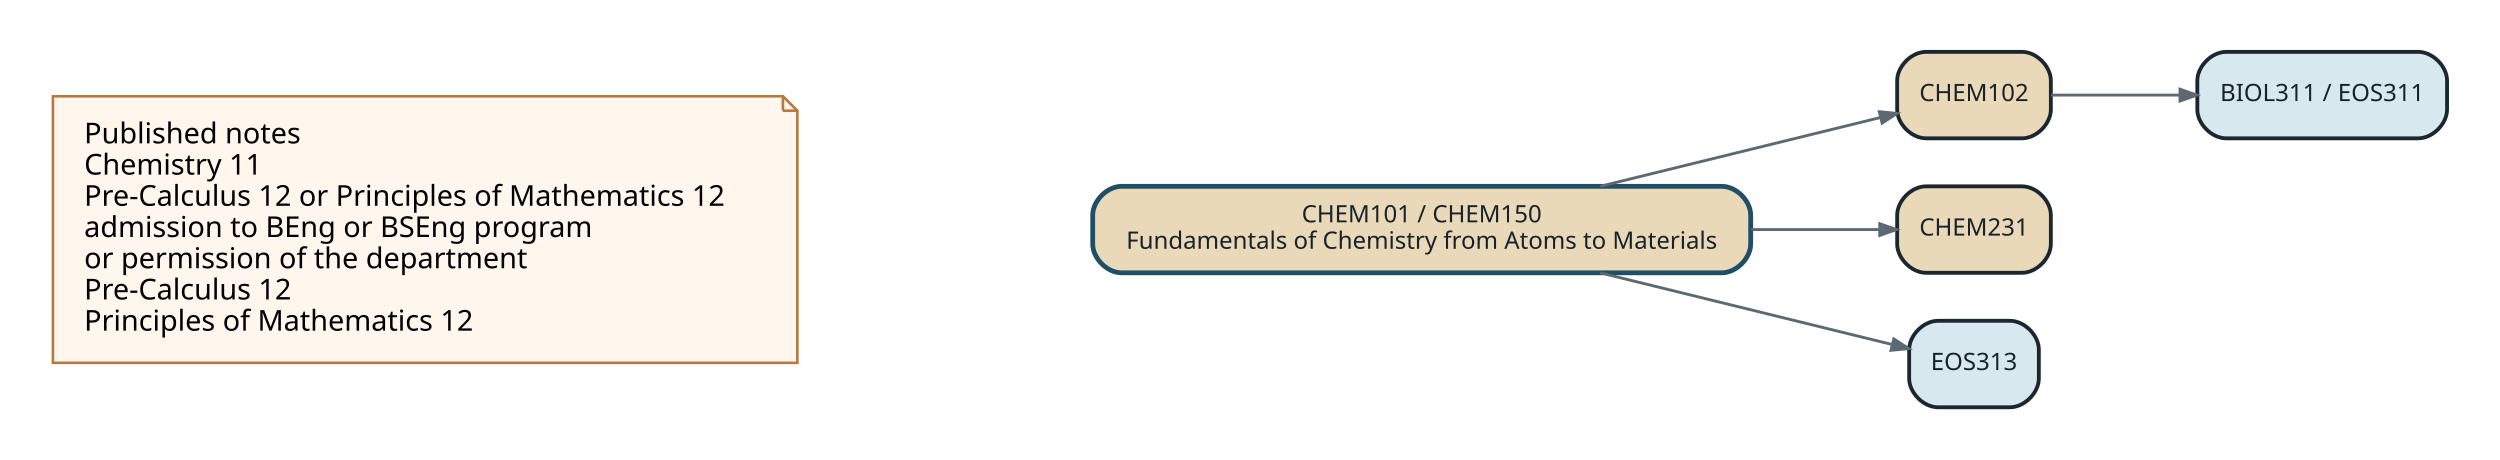
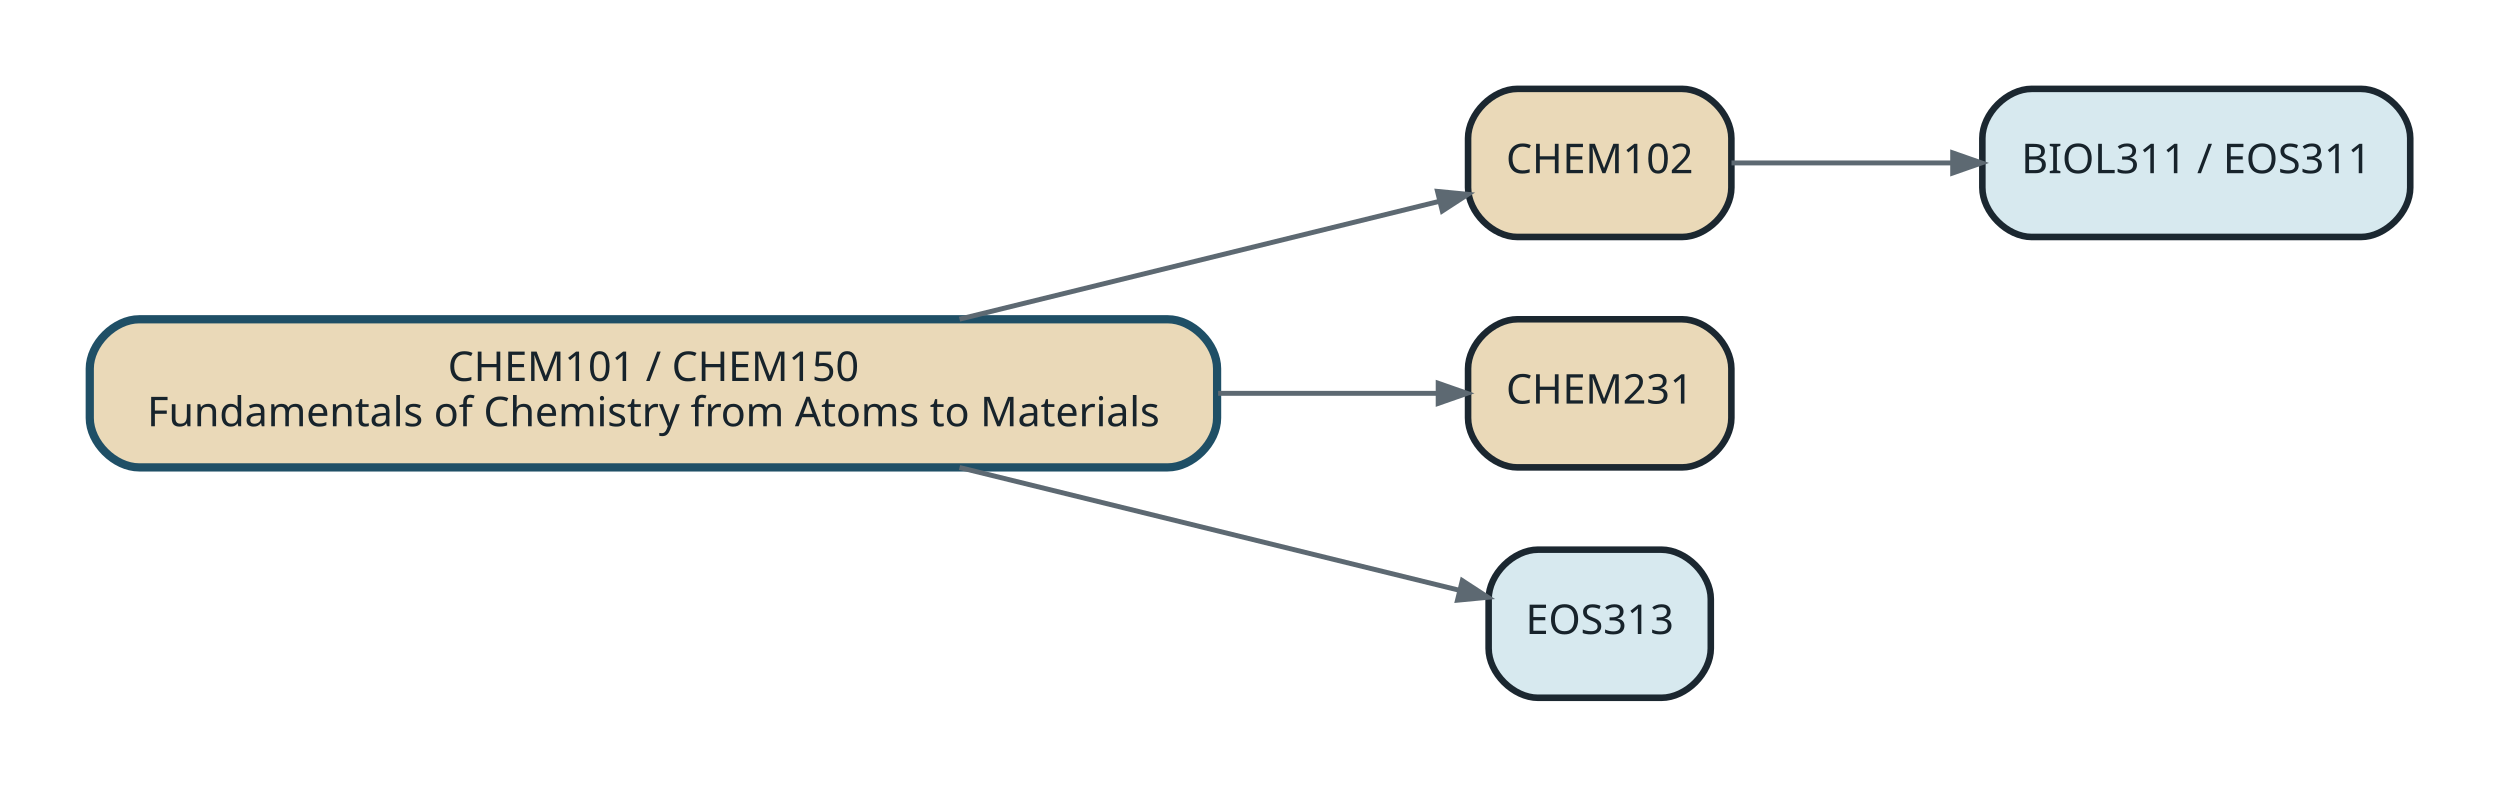
- <svg xmlns="http://www.w3.org/2000/svg" xmlns:xlink="http://www.w3.org/1999/xlink" width="1040pt" height="191pt" viewBox="0.00 0.00 1040.20 191.20">
+ <svg xmlns="http://www.w3.org/2000/svg" xmlns:xlink="http://www.w3.org/1999/xlink" width="607pt" height="191pt" viewBox="0.00 0.00 607.20 191.20">
  <g id="graph0" class="graph" transform="scale(1 1) rotate(0) translate(21.6 169.6)">
    <g id="node1" class="node">
      <g id="a_node1">
        <a xlink:href="../../../courses/CHEM101.html" xlink:title="Equivalent or cross-listed: CHEM101: Fundamentals of Chemistry from Atoms to Materials | CHEM150: Engineering Chemistry" target="_top">
-           <path fill="#ead9b8" stroke="#1f4f66" stroke-width="2" d="M695,-92C695,-92 445,-92 445,-92 439,-92 433,-86 433,-80 433,-80 433,-68 433,-68 433,-62 439,-56 445,-56 445,-56 695,-56 695,-56 701,-56 707,-62 707,-68 707,-68 707,-80 707,-80 707,-86 701,-92 695,-92" />
-           <text text-anchor="middle" x="570" y="-77" font-family="Avenir Next" font-size="10.00" fill="#17232b">CHEM101 / CHEM150</text>
-           <text text-anchor="middle" x="570" y="-66" font-family="Avenir Next" font-size="10.00" fill="#17232b">Fundamentals of Chemistry from Atoms to Materials</text>
+           <path fill="#ead9b8" stroke="#1f4f66" stroke-width="2" d="M262,-92C262,-92 12,-92 12,-92 6,-92 0,-86 0,-80 0,-80 0,-68 0,-68 0,-62 6,-56 12,-56 12,-56 262,-56 262,-56 268,-56 274,-62 274,-68 274,-68 274,-80 274,-80 274,-86 268,-92 262,-92" />
+           <text text-anchor="middle" x="137" y="-77" font-family="Avenir Next" font-size="10.00" fill="#17232b">CHEM101 / CHEM150</text>
+           <text text-anchor="middle" x="137" y="-66" font-family="Avenir Next" font-size="10.00" fill="#17232b">Fundamentals of Chemistry from Atoms to Materials</text>
        </a>
      </g>
    </g>
    <g id="node2" class="node">
      <g id="a_node2">
        <a xlink:href="../../../courses/CHEM102.html" xlink:title="CHEM102: Chemical Reactivity Fundamentals with Environmental Applications" target="_top">
-           <path fill="#ead9b8" stroke="#1b2730" stroke-width="1.6" d="M820,-148C820,-148 780,-148 780,-148 774,-148 768,-142 768,-136 768,-136 768,-124 768,-124 768,-118 774,-112 780,-112 780,-112 820,-112 820,-112 826,-112 832,-118 832,-124 832,-124 832,-136 832,-136 832,-142 826,-148 820,-148" />
-           <text text-anchor="middle" x="800" y="-127.5" font-family="Avenir Next" font-size="10.00" fill="#17232b">CHEM102</text>
+           <path fill="#ead9b8" stroke="#1b2730" stroke-width="1.6" d="M387,-148C387,-148 347,-148 347,-148 341,-148 335,-142 335,-136 335,-136 335,-124 335,-124 335,-118 341,-112 347,-112 347,-112 387,-112 387,-112 393,-112 399,-118 399,-124 399,-124 399,-136 399,-136 399,-142 393,-148 387,-148" />
+           <text text-anchor="middle" x="367" y="-127.5" font-family="Avenir Next" font-size="10.00" fill="#17232b">CHEM102</text>
+         </a>
+       </g>
+     </g>
+     <g id="edge1" class="edge">
+       <path fill="none" stroke="#5d6972" stroke-width="1.2" d="M211.4,-92.03C250.24,-101.57 296.33,-112.89 328.02,-120.67" />
+       <polygon fill="#5d6972" stroke="#5d6972" stroke-width="1.2" points="327.57,-123.08 334.95,-122.37 328.74,-118.33 327.57,-123.08" />
+     </g>
+     <g id="node3" class="node">
+       <g id="a_node3">
+         <a xlink:href="../../../courses/CHEM231.html" xlink:title="CHEM231: Introduction to Organic Chemistry" target="_top">
+           <path fill="#ead9b8" stroke="#1b2730" stroke-width="1.6" d="M387,-92C387,-92 347,-92 347,-92 341,-92 335,-86 335,-80 335,-80 335,-68 335,-68 335,-62 341,-56 347,-56 347,-56 387,-56 387,-56 393,-56 399,-62 399,-68 399,-68 399,-80 399,-80 399,-86 393,-92 387,-92" />
+           <text text-anchor="middle" x="367" y="-71.5" font-family="Avenir Next" font-size="10.00" fill="#17232b">CHEM231</text>
        </a>
      </g>
    </g>
    <g id="edge2" class="edge">
-       <path fill="none" stroke="#5d6972" stroke-width="1.2" d="M644.4,-92.03C683.24,-101.57 729.33,-112.89 761.02,-120.67" />
-       <polygon fill="#5d6972" stroke="#5d6972" stroke-width="1.2" points="760.57,-123.08 767.95,-122.37 761.74,-118.33 760.57,-123.08" />
+       <path fill="none" stroke="#5d6972" stroke-width="1.2" d="M274.25,-74C293.7,-74 312.25,-74 327.52,-74" />
+       <polygon fill="#5d6972" stroke="#5d6972" stroke-width="1.2" points="327.74,-76.45 334.74,-74 327.74,-71.55 327.74,-76.45" />
    </g>
-     <g id="node3" class="node">
-       <g id="a_node3">
-         <a xlink:href="../../../courses/CHEM231.html" xlink:title="CHEM231: Introduction to Organic Chemistry" target="_top">
-           <path fill="#ead9b8" stroke="#1b2730" stroke-width="1.6" d="M820,-92C820,-92 780,-92 780,-92 774,-92 768,-86 768,-80 768,-80 768,-68 768,-68 768,-62 774,-56 780,-56 780,-56 820,-56 820,-56 826,-56 832,-62 832,-68 832,-68 832,-80 832,-80 832,-86 826,-92 820,-92" />
-           <text text-anchor="middle" x="800" y="-71.5" font-family="Avenir Next" font-size="10.00" fill="#17232b">CHEM231</text>
+     <g id="node4" class="node">
+       <g id="a_node4">
+         <a xlink:href="../../../courses/EOS313.html" xlink:title="EOS313: Introductory Geological Oceanography" target="_top">
+           <path fill="#d7e9ef" stroke="#1b2730" stroke-width="1.6" d="M382,-36C382,-36 352,-36 352,-36 346,-36 340,-30 340,-24 340,-24 340,-12 340,-12 340,-6 346,0 352,0 352,0 382,0 382,0 388,0 394,-6 394,-12 394,-12 394,-24 394,-24 394,-30 388,-36 382,-36" />
+           <text text-anchor="middle" x="367" y="-15.5" font-family="Avenir Next" font-size="10.00" fill="#17232b">EOS313</text>
+         </a>
+       </g>
+     </g>
+     <g id="edge4" class="edge">
+       <path fill="none" stroke="#5d6972" stroke-width="1.2" d="M211.4,-55.97C252.3,-45.93 301.23,-33.91 332.93,-26.12" />
+       <polygon fill="#5d6972" stroke="#5d6972" stroke-width="1.2" points="333.6,-28.48 339.81,-24.43 332.43,-23.72 333.6,-28.48" />
+     </g>
+     <g id="node5" class="node">
+       <g id="a_node5">
+         <a xlink:href="../../../courses/EOS311.html" xlink:title="Equivalent or cross-listed: BIOL311: Biological Oceanography | EOS311: Biological Oceanography" target="_top">
+           <path fill="#d7e9ef" stroke="#1b2730" stroke-width="1.6" d="M552,-148C552,-148 472,-148 472,-148 466,-148 460,-142 460,-136 460,-136 460,-124 460,-124 460,-118 466,-112 472,-112 472,-112 552,-112 552,-112 558,-112 564,-118 564,-124 564,-124 564,-136 564,-136 564,-142 558,-148 552,-148" />
+           <text text-anchor="middle" x="512" y="-127.5" font-family="Avenir Next" font-size="10.00" fill="#17232b">BIOL311 / EOS311</text>
        </a>
      </g>
    </g>
    <g id="edge3" class="edge">
-       <path fill="none" stroke="#5d6972" stroke-width="1.2" d="M707.25,-74C726.7,-74 745.25,-74 760.52,-74" />
-       <polygon fill="#5d6972" stroke="#5d6972" stroke-width="1.2" points="760.74,-76.45 767.74,-74 760.74,-71.55 760.74,-76.45" />
-     </g>
-     <g id="node4" class="node">
-       <g id="a_node4">
-         <a xlink:href="../../../courses/EOS313.html" xlink:title="EOS313: Introductory Geological Oceanography" target="_top">
-           <path fill="#d7e9ef" stroke="#1b2730" stroke-width="1.6" d="M815,-36C815,-36 785,-36 785,-36 779,-36 773,-30 773,-24 773,-24 773,-12 773,-12 773,-6 779,0 785,0 785,0 815,0 815,0 821,0 827,-6 827,-12 827,-12 827,-24 827,-24 827,-30 821,-36 815,-36" />
-           <text text-anchor="middle" x="800" y="-15.5" font-family="Avenir Next" font-size="10.00" fill="#17232b">EOS313</text>
-         </a>
-       </g>
-     </g>
-     <g id="edge5" class="edge">
-       <path fill="none" stroke="#5d6972" stroke-width="1.2" d="M644.4,-55.97C685.3,-45.93 734.23,-33.91 765.93,-26.12" />
-       <polygon fill="#5d6972" stroke="#5d6972" stroke-width="1.2" points="766.6,-28.48 772.81,-24.43 765.43,-23.72 766.6,-28.48" />
-     </g>
-     <g id="node5" class="node">
-       <g id="a_node5">
-         <a xlink:href="../../../courses/EOS311.html" xlink:title="Equivalent or cross-listed: BIOL311: Biological Oceanography | EOS311: Biological Oceanography" target="_top">
-           <path fill="#d7e9ef" stroke="#1b2730" stroke-width="1.6" d="M985,-148C985,-148 905,-148 905,-148 899,-148 893,-142 893,-136 893,-136 893,-124 893,-124 893,-118 899,-112 905,-112 905,-112 985,-112 985,-112 991,-112 997,-118 997,-124 997,-124 997,-136 997,-136 997,-142 991,-148 985,-148" />
-           <text text-anchor="middle" x="945" y="-127.5" font-family="Avenir Next" font-size="10.00" fill="#17232b">BIOL311 / EOS311</text>
-         </a>
-       </g>
-     </g>
-     <g id="edge4" class="edge">
-       <path fill="none" stroke="#5d6972" stroke-width="1.2" d="M832.03,-130C847.69,-130 867.22,-130 885.56,-130" />
-       <polygon fill="#5d6972" stroke="#5d6972" stroke-width="1.2" points="885.79,-132.45 892.79,-130 885.79,-127.55 885.79,-132.45" />
-     </g>
-     <g id="node6" class="node">
-       <polygon fill="#fff7ee" stroke="#b7793f" stroke-width="1.1" points="304,-129.5 0,-129.5 0,-18.5 310,-18.5 310,-123.5 304,-129.5" />
-       <polyline fill="none" stroke="#b7793f" stroke-width="1.1" points="304,-129.5 304,-123.5 " />
-       <polyline fill="none" stroke="#b7793f" stroke-width="1.1" points="310,-123.5 304,-123.5 " />
-       <text text-anchor="start" x="13" y="-109.9" font-family="Avenir Next" font-size="12.00">Published notes</text>
-       <text text-anchor="start" x="13" y="-96.9" font-family="Avenir Next" font-size="12.00">Chemistry 11</text>
-       <text text-anchor="start" x="13" y="-83.9" font-family="Avenir Next" font-size="12.00">Pre-Calculus 12 or Principles of Mathematics 12</text>
-       <text text-anchor="start" x="13" y="-70.9" font-family="Avenir Next" font-size="12.00">admission to BEng or BSEng program</text>
-       <text text-anchor="start" x="13" y="-57.9" font-family="Avenir Next" font-size="12.00">or permission of the department</text>
-       <text text-anchor="start" x="13" y="-44.9" font-family="Avenir Next" font-size="12.00">Pre-Calculus 12</text>
-       <text text-anchor="start" x="13" y="-31.9" font-family="Avenir Next" font-size="12.00">Principles of Mathematics 12</text>
+       <path fill="none" stroke="#5d6972" stroke-width="1.2" d="M399.03,-130C414.69,-130 434.22,-130 452.56,-130" />
+       <polygon fill="#5d6972" stroke="#5d6972" stroke-width="1.2" points="452.79,-132.45 459.79,-130 452.79,-127.55 452.79,-132.45" />
    </g>
  </g>
</svg>
